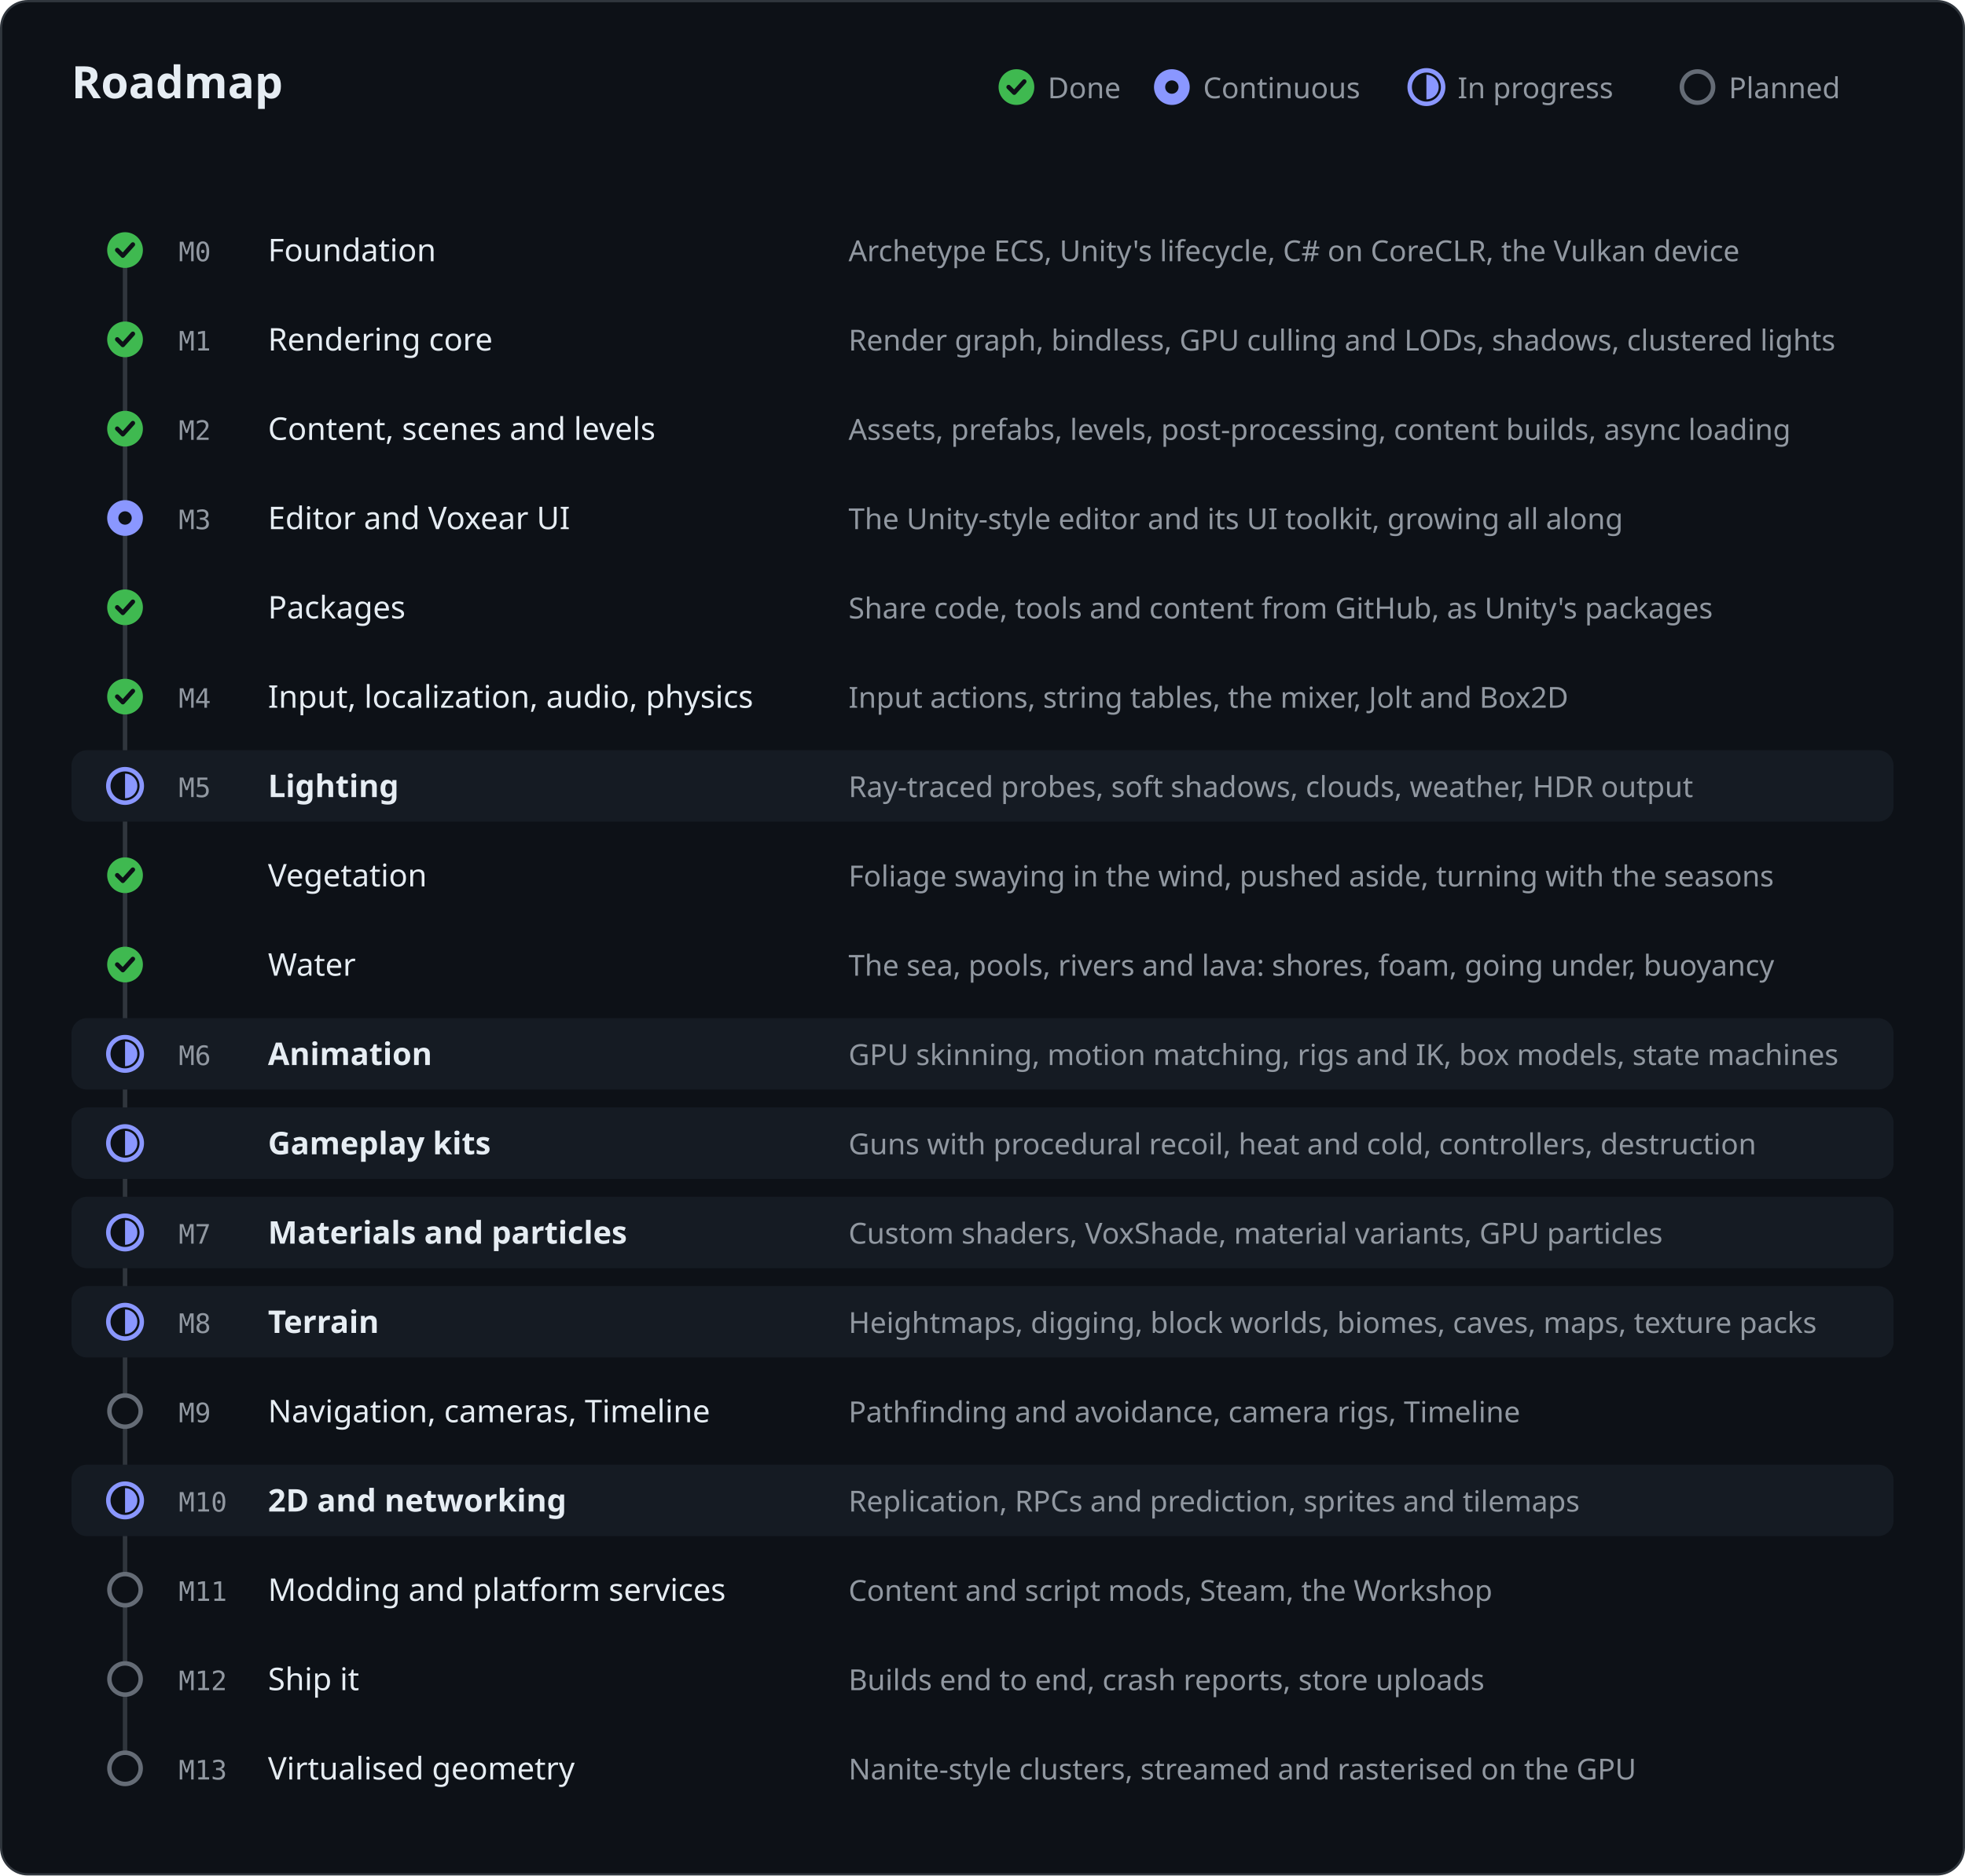
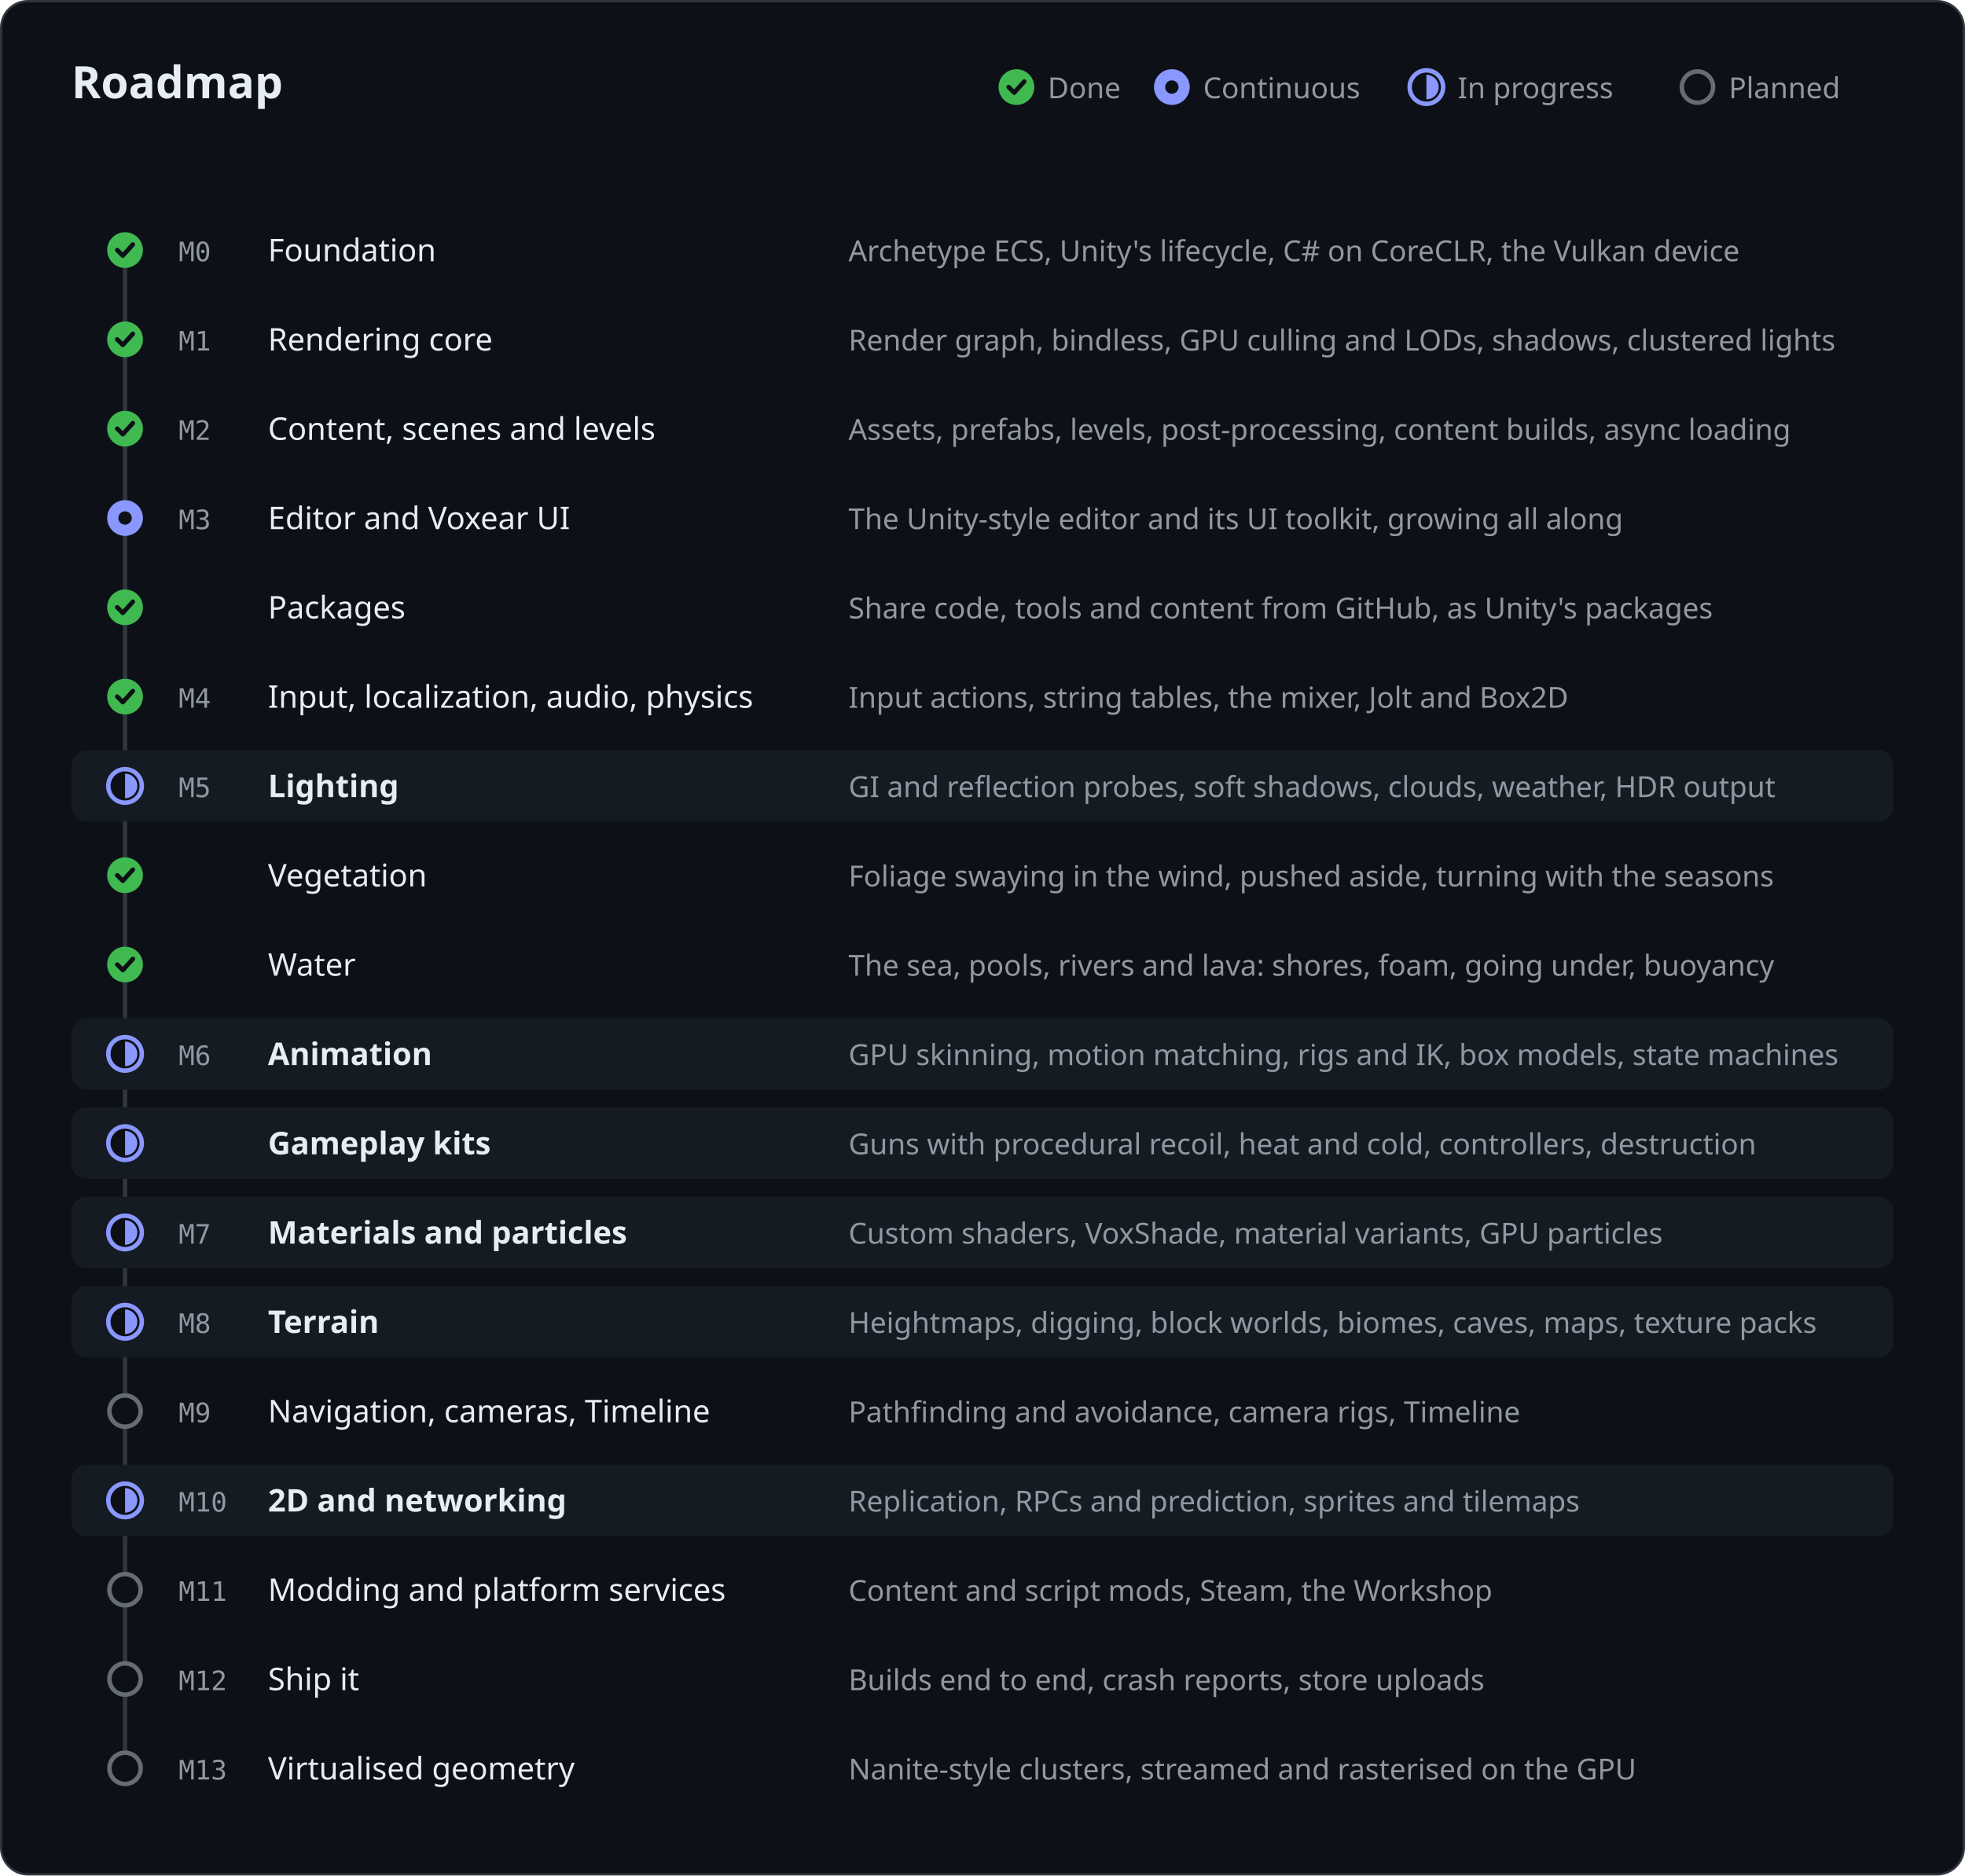
<svg xmlns="http://www.w3.org/2000/svg" width="880" height="840" viewBox="0 0 880 840" role="img" aria-label="Voxear roadmap">
  <rect x="0.5" y="0.5" width="879" height="839" rx="12" fill="#0d1117" stroke="#30363d" />
  <text x="32" y="44" font-family="-apple-system, BlinkMacSystemFont, 'Segoe UI', 'Noto Sans', Helvetica, Arial, sans-serif" font-size="20" font-weight="600" fill="#e6edf3">Roadmap</text>
  <circle cx="760.2" cy="39" r="7" fill="#0d1117" stroke="#656c76" stroke-width="2" />
  <text x="774.2" y="44" font-family="-apple-system, BlinkMacSystemFont, 'Segoe UI', 'Noto Sans', Helvetica, Arial, sans-serif" font-size="13" fill="#9198a1">Planned</text>
  <circle cx="638.8" cy="39" r="7.5" fill="#0d1117" stroke="#8a97ff" stroke-width="2" />
  <path d="M638.8 33.5 a5.5 5.5 0 0 1 0 11 z" fill="#8a97ff" />
  <text x="652.8" y="44" font-family="-apple-system, BlinkMacSystemFont, 'Segoe UI', 'Noto Sans', Helvetica, Arial, sans-serif" font-size="13" fill="#9198a1">In progress</text>
  <circle cx="524.8" cy="39" r="8" fill="#8a97ff" />
  <circle cx="524.8" cy="39" r="3" fill="#0d1117" />
  <text x="538.8" y="44" font-family="-apple-system, BlinkMacSystemFont, 'Segoe UI', 'Noto Sans', Helvetica, Arial, sans-serif" font-size="13" fill="#9198a1">Continuous</text>
  <circle cx="455.2" cy="39" r="8" fill="#3fb950" />
  <path d="M451.7 39 l2.5 2.5 l4.5-5" fill="none" stroke="#0d1117" stroke-width="2" stroke-linecap="round" stroke-linejoin="round" />
  <text x="469.2" y="44" font-family="-apple-system, BlinkMacSystemFont, 'Segoe UI', 'Noto Sans', Helvetica, Arial, sans-serif" font-size="13" fill="#9198a1">Done</text>
  <line x1="56" y1="112" x2="56" y2="792" stroke="#30363d" stroke-width="2" />
  <circle cx="56" cy="112" r="8" fill="#3fb950" />
  <path d="M52.5 112 l2.5 2.5 l4.5-5" fill="none" stroke="#0d1117" stroke-width="2" stroke-linecap="round" stroke-linejoin="round" />
  <text x="80" y="117" font-family="ui-monospace, SFMono-Regular, 'SF Mono', Menlo, Consolas, monospace" font-size="12" fill="#9198a1">M0</text>
  <text x="120" y="117" font-family="-apple-system, BlinkMacSystemFont, 'Segoe UI', 'Noto Sans', Helvetica, Arial, sans-serif" font-size="14" font-weight="500" fill="#e6edf3">Foundation</text>
  <text x="380" y="117" font-family="-apple-system, BlinkMacSystemFont, 'Segoe UI', 'Noto Sans', Helvetica, Arial, sans-serif" font-size="13" fill="#9198a1">Archetype ECS, Unity's lifecycle, C# on CoreCLR, the Vulkan device</text>
  <circle cx="56" cy="152" r="8" fill="#3fb950" />
  <path d="M52.5 152 l2.5 2.5 l4.5-5" fill="none" stroke="#0d1117" stroke-width="2" stroke-linecap="round" stroke-linejoin="round" />
  <text x="80" y="157" font-family="ui-monospace, SFMono-Regular, 'SF Mono', Menlo, Consolas, monospace" font-size="12" fill="#9198a1">M1</text>
  <text x="120" y="157" font-family="-apple-system, BlinkMacSystemFont, 'Segoe UI', 'Noto Sans', Helvetica, Arial, sans-serif" font-size="14" font-weight="500" fill="#e6edf3">Rendering core</text>
  <text x="380" y="157" font-family="-apple-system, BlinkMacSystemFont, 'Segoe UI', 'Noto Sans', Helvetica, Arial, sans-serif" font-size="13" fill="#9198a1">Render graph, bindless, GPU culling and LODs, shadows, clustered lights</text>
  <circle cx="56" cy="192" r="8" fill="#3fb950" />
  <path d="M52.5 192 l2.5 2.5 l4.5-5" fill="none" stroke="#0d1117" stroke-width="2" stroke-linecap="round" stroke-linejoin="round" />
  <text x="80" y="197" font-family="ui-monospace, SFMono-Regular, 'SF Mono', Menlo, Consolas, monospace" font-size="12" fill="#9198a1">M2</text>
  <text x="120" y="197" font-family="-apple-system, BlinkMacSystemFont, 'Segoe UI', 'Noto Sans', Helvetica, Arial, sans-serif" font-size="14" font-weight="500" fill="#e6edf3">Content, scenes and levels</text>
  <text x="380" y="197" font-family="-apple-system, BlinkMacSystemFont, 'Segoe UI', 'Noto Sans', Helvetica, Arial, sans-serif" font-size="13" fill="#9198a1">Assets, prefabs, levels, post-processing, content builds, async loading</text>
  <circle cx="56" cy="232" r="8" fill="#8a97ff" />
  <circle cx="56" cy="232" r="3" fill="#0d1117" />
  <text x="80" y="237" font-family="ui-monospace, SFMono-Regular, 'SF Mono', Menlo, Consolas, monospace" font-size="12" fill="#9198a1">M3</text>
  <text x="120" y="237" font-family="-apple-system, BlinkMacSystemFont, 'Segoe UI', 'Noto Sans', Helvetica, Arial, sans-serif" font-size="14" font-weight="500" fill="#e6edf3">Editor and Voxear UI</text>
  <text x="380" y="237" font-family="-apple-system, BlinkMacSystemFont, 'Segoe UI', 'Noto Sans', Helvetica, Arial, sans-serif" font-size="13" fill="#9198a1">The Unity-style editor and its UI toolkit, growing all along</text>
  <circle cx="56" cy="272" r="8" fill="#3fb950" />
  <path d="M52.5 272 l2.5 2.5 l4.5-5" fill="none" stroke="#0d1117" stroke-width="2" stroke-linecap="round" stroke-linejoin="round" />
  <text x="80" y="277" font-family="ui-monospace, SFMono-Regular, 'SF Mono', Menlo, Consolas, monospace" font-size="12" fill="#9198a1" />
  <text x="120" y="277" font-family="-apple-system, BlinkMacSystemFont, 'Segoe UI', 'Noto Sans', Helvetica, Arial, sans-serif" font-size="14" font-weight="500" fill="#e6edf3">Packages</text>
  <text x="380" y="277" font-family="-apple-system, BlinkMacSystemFont, 'Segoe UI', 'Noto Sans', Helvetica, Arial, sans-serif" font-size="13" fill="#9198a1">Share code, tools and content from GitHub, as Unity's packages</text>
  <circle cx="56" cy="312" r="8" fill="#3fb950" />
  <path d="M52.5 312 l2.5 2.5 l4.5-5" fill="none" stroke="#0d1117" stroke-width="2" stroke-linecap="round" stroke-linejoin="round" />
  <text x="80" y="317" font-family="ui-monospace, SFMono-Regular, 'SF Mono', Menlo, Consolas, monospace" font-size="12" fill="#9198a1">M4</text>
  <text x="120" y="317" font-family="-apple-system, BlinkMacSystemFont, 'Segoe UI', 'Noto Sans', Helvetica, Arial, sans-serif" font-size="14" font-weight="500" fill="#e6edf3">Input, localization, audio, physics</text>
  <text x="380" y="317" font-family="-apple-system, BlinkMacSystemFont, 'Segoe UI', 'Noto Sans', Helvetica, Arial, sans-serif" font-size="13" fill="#9198a1">Input actions, string tables, the mixer, Jolt and Box2D</text>
  <rect x="32" y="336" width="816" height="32" rx="7" fill="#151b23" />
  <circle cx="56" cy="352" r="7.5" fill="#0d1117" stroke="#8a97ff" stroke-width="2" />
  <path d="M56 346.5 a5.5 5.5 0 0 1 0 11 z" fill="#8a97ff" />
  <text x="80" y="357" font-family="ui-monospace, SFMono-Regular, 'SF Mono', Menlo, Consolas, monospace" font-size="12" fill="#9198a1">M5</text>
  <text x="120" y="357" font-family="-apple-system, BlinkMacSystemFont, 'Segoe UI', 'Noto Sans', Helvetica, Arial, sans-serif" font-size="14" font-weight="600" fill="#e6edf3">Lighting</text>
-   <text x="380" y="357" font-family="-apple-system, BlinkMacSystemFont, 'Segoe UI', 'Noto Sans', Helvetica, Arial, sans-serif" font-size="13" fill="#9198a1">Ray-traced probes, soft shadows, clouds, weather, HDR output</text>
+   <text x="380" y="357" font-family="-apple-system, BlinkMacSystemFont, 'Segoe UI', 'Noto Sans', Helvetica, Arial, sans-serif" font-size="13" fill="#9198a1">GI and reflection probes, soft shadows, clouds, weather, HDR output</text>
  <circle cx="56" cy="392" r="8" fill="#3fb950" />
  <path d="M52.5 392 l2.5 2.5 l4.5-5" fill="none" stroke="#0d1117" stroke-width="2" stroke-linecap="round" stroke-linejoin="round" />
  <text x="80" y="397" font-family="ui-monospace, SFMono-Regular, 'SF Mono', Menlo, Consolas, monospace" font-size="12" fill="#9198a1" />
  <text x="120" y="397" font-family="-apple-system, BlinkMacSystemFont, 'Segoe UI', 'Noto Sans', Helvetica, Arial, sans-serif" font-size="14" font-weight="500" fill="#e6edf3">Vegetation</text>
  <text x="380" y="397" font-family="-apple-system, BlinkMacSystemFont, 'Segoe UI', 'Noto Sans', Helvetica, Arial, sans-serif" font-size="13" fill="#9198a1">Foliage swaying in the wind, pushed aside, turning with the seasons</text>
  <circle cx="56" cy="432" r="8" fill="#3fb950" />
  <path d="M52.5 432 l2.5 2.5 l4.5-5" fill="none" stroke="#0d1117" stroke-width="2" stroke-linecap="round" stroke-linejoin="round" />
  <text x="80" y="437" font-family="ui-monospace, SFMono-Regular, 'SF Mono', Menlo, Consolas, monospace" font-size="12" fill="#9198a1" />
  <text x="120" y="437" font-family="-apple-system, BlinkMacSystemFont, 'Segoe UI', 'Noto Sans', Helvetica, Arial, sans-serif" font-size="14" font-weight="500" fill="#e6edf3">Water</text>
  <text x="380" y="437" font-family="-apple-system, BlinkMacSystemFont, 'Segoe UI', 'Noto Sans', Helvetica, Arial, sans-serif" font-size="13" fill="#9198a1">The sea, pools, rivers and lava: shores, foam, going under, buoyancy</text>
  <rect x="32" y="456" width="816" height="32" rx="7" fill="#151b23" />
  <circle cx="56" cy="472" r="7.5" fill="#0d1117" stroke="#8a97ff" stroke-width="2" />
  <path d="M56 466.5 a5.5 5.5 0 0 1 0 11 z" fill="#8a97ff" />
  <text x="80" y="477" font-family="ui-monospace, SFMono-Regular, 'SF Mono', Menlo, Consolas, monospace" font-size="12" fill="#9198a1">M6</text>
  <text x="120" y="477" font-family="-apple-system, BlinkMacSystemFont, 'Segoe UI', 'Noto Sans', Helvetica, Arial, sans-serif" font-size="14" font-weight="600" fill="#e6edf3">Animation</text>
  <text x="380" y="477" font-family="-apple-system, BlinkMacSystemFont, 'Segoe UI', 'Noto Sans', Helvetica, Arial, sans-serif" font-size="13" fill="#9198a1">GPU skinning, motion matching, rigs and IK, box models, state machines</text>
  <rect x="32" y="496" width="816" height="32" rx="7" fill="#151b23" />
  <circle cx="56" cy="512" r="7.5" fill="#0d1117" stroke="#8a97ff" stroke-width="2" />
  <path d="M56 506.5 a5.5 5.5 0 0 1 0 11 z" fill="#8a97ff" />
  <text x="80" y="517" font-family="ui-monospace, SFMono-Regular, 'SF Mono', Menlo, Consolas, monospace" font-size="12" fill="#9198a1" />
  <text x="120" y="517" font-family="-apple-system, BlinkMacSystemFont, 'Segoe UI', 'Noto Sans', Helvetica, Arial, sans-serif" font-size="14" font-weight="600" fill="#e6edf3">Gameplay kits</text>
  <text x="380" y="517" font-family="-apple-system, BlinkMacSystemFont, 'Segoe UI', 'Noto Sans', Helvetica, Arial, sans-serif" font-size="13" fill="#9198a1">Guns with procedural recoil, heat and cold, controllers, destruction</text>
  <rect x="32" y="536" width="816" height="32" rx="7" fill="#151b23" />
  <circle cx="56" cy="552" r="7.5" fill="#0d1117" stroke="#8a97ff" stroke-width="2" />
  <path d="M56 546.5 a5.5 5.5 0 0 1 0 11 z" fill="#8a97ff" />
  <text x="80" y="557" font-family="ui-monospace, SFMono-Regular, 'SF Mono', Menlo, Consolas, monospace" font-size="12" fill="#9198a1">M7</text>
  <text x="120" y="557" font-family="-apple-system, BlinkMacSystemFont, 'Segoe UI', 'Noto Sans', Helvetica, Arial, sans-serif" font-size="14" font-weight="600" fill="#e6edf3">Materials and particles</text>
  <text x="380" y="557" font-family="-apple-system, BlinkMacSystemFont, 'Segoe UI', 'Noto Sans', Helvetica, Arial, sans-serif" font-size="13" fill="#9198a1">Custom shaders, VoxShade, material variants, GPU particles</text>
  <rect x="32" y="576" width="816" height="32" rx="7" fill="#151b23" />
  <circle cx="56" cy="592" r="7.5" fill="#0d1117" stroke="#8a97ff" stroke-width="2" />
  <path d="M56 586.5 a5.5 5.5 0 0 1 0 11 z" fill="#8a97ff" />
  <text x="80" y="597" font-family="ui-monospace, SFMono-Regular, 'SF Mono', Menlo, Consolas, monospace" font-size="12" fill="#9198a1">M8</text>
  <text x="120" y="597" font-family="-apple-system, BlinkMacSystemFont, 'Segoe UI', 'Noto Sans', Helvetica, Arial, sans-serif" font-size="14" font-weight="600" fill="#e6edf3">Terrain</text>
  <text x="380" y="597" font-family="-apple-system, BlinkMacSystemFont, 'Segoe UI', 'Noto Sans', Helvetica, Arial, sans-serif" font-size="13" fill="#9198a1">Heightmaps, digging, block worlds, biomes, caves, maps, texture packs</text>
  <circle cx="56" cy="632" r="7" fill="#0d1117" stroke="#656c76" stroke-width="2" />
  <text x="80" y="637" font-family="ui-monospace, SFMono-Regular, 'SF Mono', Menlo, Consolas, monospace" font-size="12" fill="#9198a1">M9</text>
  <text x="120" y="637" font-family="-apple-system, BlinkMacSystemFont, 'Segoe UI', 'Noto Sans', Helvetica, Arial, sans-serif" font-size="14" font-weight="500" fill="#e6edf3">Navigation, cameras, Timeline</text>
  <text x="380" y="637" font-family="-apple-system, BlinkMacSystemFont, 'Segoe UI', 'Noto Sans', Helvetica, Arial, sans-serif" font-size="13" fill="#9198a1">Pathfinding and avoidance, camera rigs, Timeline</text>
  <rect x="32" y="656" width="816" height="32" rx="7" fill="#151b23" />
  <circle cx="56" cy="672" r="7.5" fill="#0d1117" stroke="#8a97ff" stroke-width="2" />
  <path d="M56 666.5 a5.5 5.5 0 0 1 0 11 z" fill="#8a97ff" />
  <text x="80" y="677" font-family="ui-monospace, SFMono-Regular, 'SF Mono', Menlo, Consolas, monospace" font-size="12" fill="#9198a1">M10</text>
  <text x="120" y="677" font-family="-apple-system, BlinkMacSystemFont, 'Segoe UI', 'Noto Sans', Helvetica, Arial, sans-serif" font-size="14" font-weight="600" fill="#e6edf3">2D and networking</text>
  <text x="380" y="677" font-family="-apple-system, BlinkMacSystemFont, 'Segoe UI', 'Noto Sans', Helvetica, Arial, sans-serif" font-size="13" fill="#9198a1">Replication, RPCs and prediction, sprites and tilemaps</text>
  <circle cx="56" cy="712" r="7" fill="#0d1117" stroke="#656c76" stroke-width="2" />
  <text x="80" y="717" font-family="ui-monospace, SFMono-Regular, 'SF Mono', Menlo, Consolas, monospace" font-size="12" fill="#9198a1">M11</text>
  <text x="120" y="717" font-family="-apple-system, BlinkMacSystemFont, 'Segoe UI', 'Noto Sans', Helvetica, Arial, sans-serif" font-size="14" font-weight="500" fill="#e6edf3">Modding and platform services</text>
  <text x="380" y="717" font-family="-apple-system, BlinkMacSystemFont, 'Segoe UI', 'Noto Sans', Helvetica, Arial, sans-serif" font-size="13" fill="#9198a1">Content and script mods, Steam, the Workshop</text>
  <circle cx="56" cy="752" r="7" fill="#0d1117" stroke="#656c76" stroke-width="2" />
  <text x="80" y="757" font-family="ui-monospace, SFMono-Regular, 'SF Mono', Menlo, Consolas, monospace" font-size="12" fill="#9198a1">M12</text>
  <text x="120" y="757" font-family="-apple-system, BlinkMacSystemFont, 'Segoe UI', 'Noto Sans', Helvetica, Arial, sans-serif" font-size="14" font-weight="500" fill="#e6edf3">Ship it</text>
  <text x="380" y="757" font-family="-apple-system, BlinkMacSystemFont, 'Segoe UI', 'Noto Sans', Helvetica, Arial, sans-serif" font-size="13" fill="#9198a1">Builds end to end, crash reports, store uploads</text>
  <circle cx="56" cy="792" r="7" fill="#0d1117" stroke="#656c76" stroke-width="2" />
  <text x="80" y="797" font-family="ui-monospace, SFMono-Regular, 'SF Mono', Menlo, Consolas, monospace" font-size="12" fill="#9198a1">M13</text>
  <text x="120" y="797" font-family="-apple-system, BlinkMacSystemFont, 'Segoe UI', 'Noto Sans', Helvetica, Arial, sans-serif" font-size="14" font-weight="500" fill="#e6edf3">Virtualised geometry</text>
  <text x="380" y="797" font-family="-apple-system, BlinkMacSystemFont, 'Segoe UI', 'Noto Sans', Helvetica, Arial, sans-serif" font-size="13" fill="#9198a1">Nanite-style clusters, streamed and rasterised on the GPU</text>
</svg>
